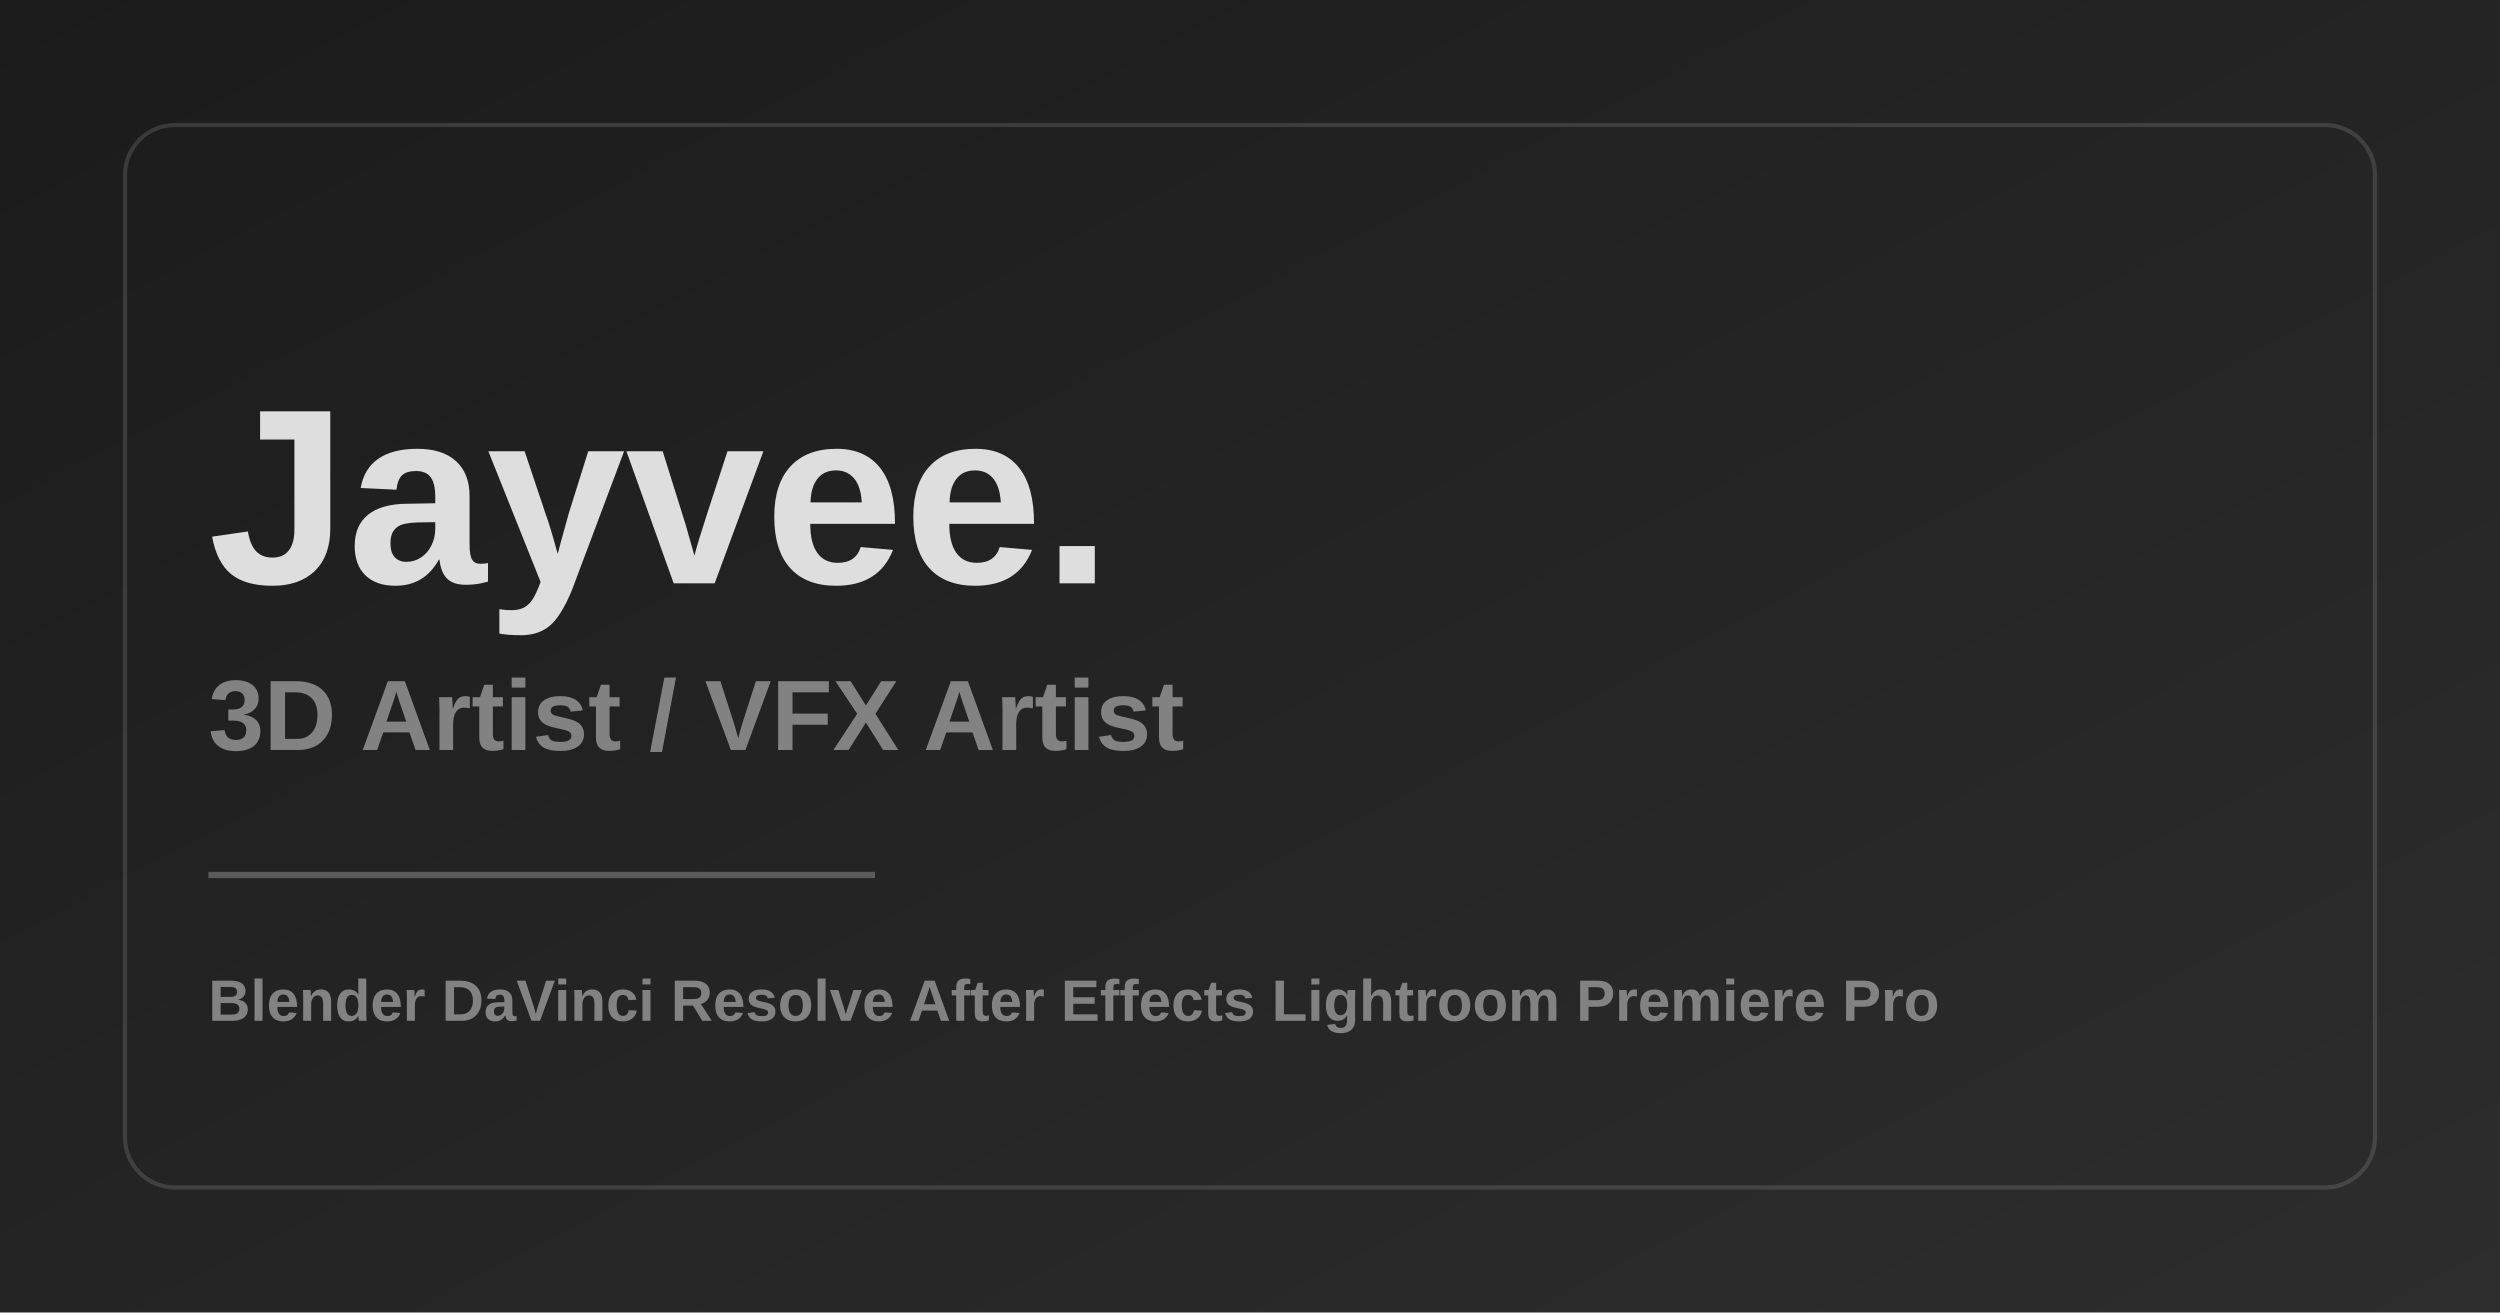
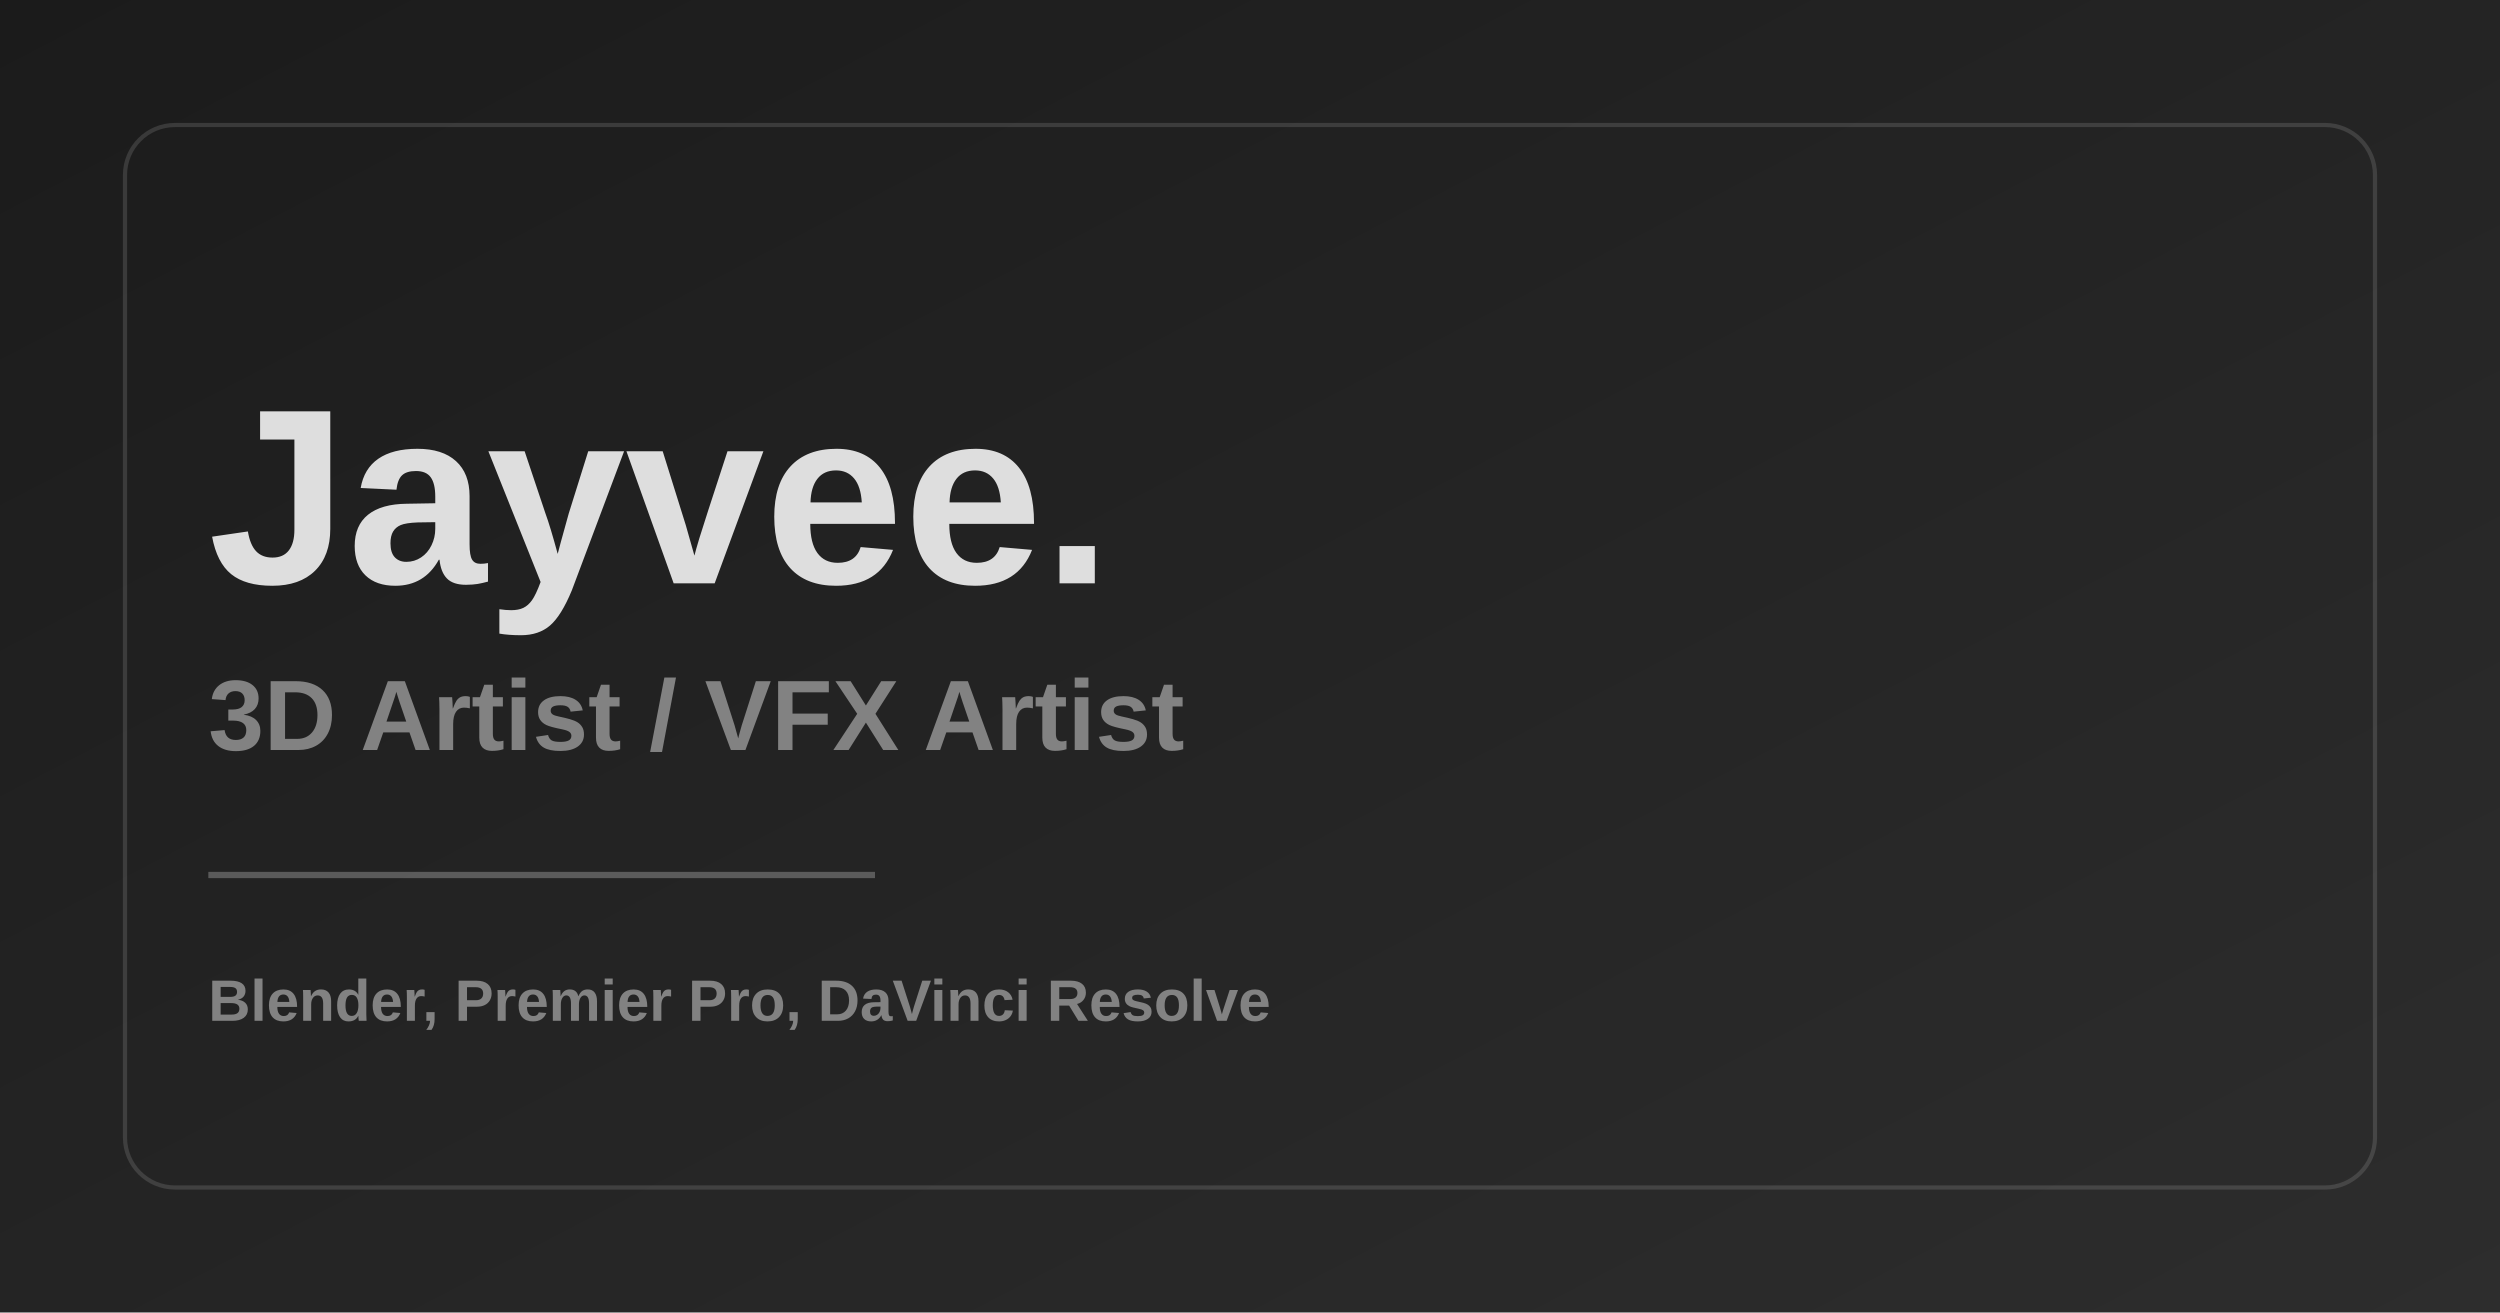
<svg xmlns="http://www.w3.org/2000/svg" width="1200" height="630" viewBox="0 0 1200 630">
  <defs>
    <linearGradient id="bg" x1="0" y1="0" x2="1" y2="1">
      <stop offset="0%" stop-color="#1B1B1B" />
      <stop offset="100%" stop-color="#2D2D2D" />
    </linearGradient>
  </defs>
  <rect width="1200" height="630" fill="url(#bg)" />
  <rect x="60" y="60" width="1080" height="510" rx="24" fill="none" stroke="#DEDEDE" stroke-width="2" opacity="0.15" />
  <text x="100" y="280" font-family="Arial,Helvetica,sans-serif" font-size="120" font-weight="900" fill="#DEDEDE">Jayvee.</text>
  <text x="100" y="360" font-family="Arial,Helvetica,sans-serif" font-size="48" font-weight="700" fill="#828282">3D Artist / VFX Artist</text>
  <line x1="100" y1="420" x2="420" y2="420" stroke="#DEDEDE" stroke-width="3" opacity="0.3" />
-   <text x="100" y="490" font-family="Arial,Helvetica,sans-serif" font-size="28" font-weight="600" fill="#828282">Blender  DaVinci Resolve  After Effects  Lightroom  Premiere Pro</text>
+   <text x="100" y="490" font-family="Arial,Helvetica,sans-serif" font-size="28" font-weight="600" fill="#828282">Blender, Premier Pro,  DaVinci Resolve</text>
</svg>
